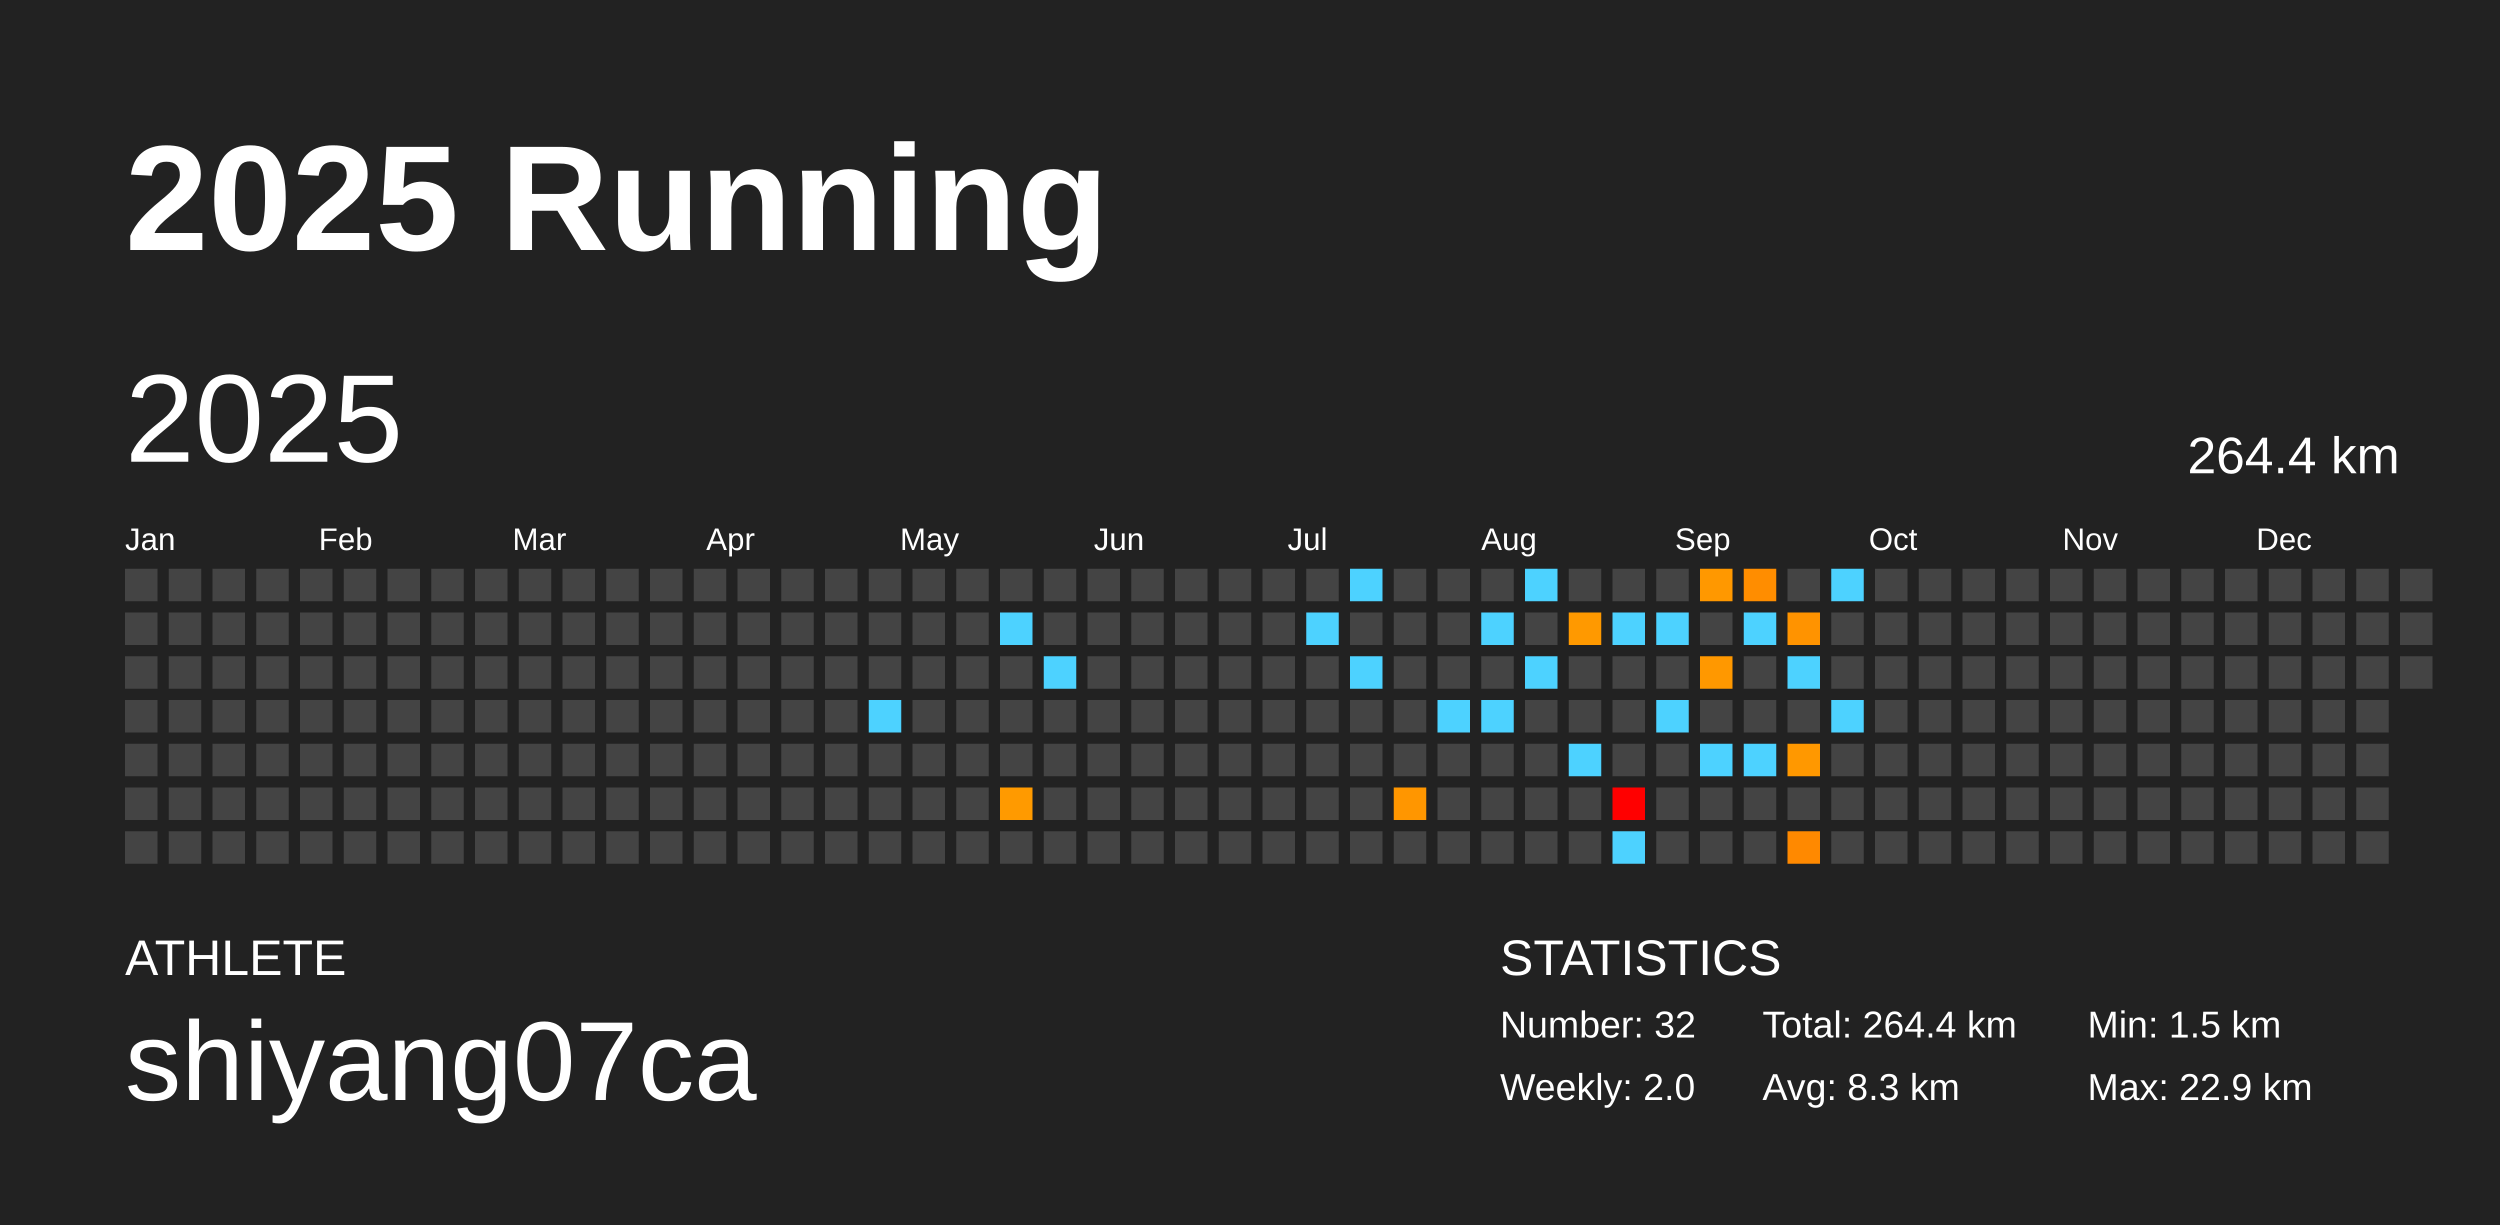
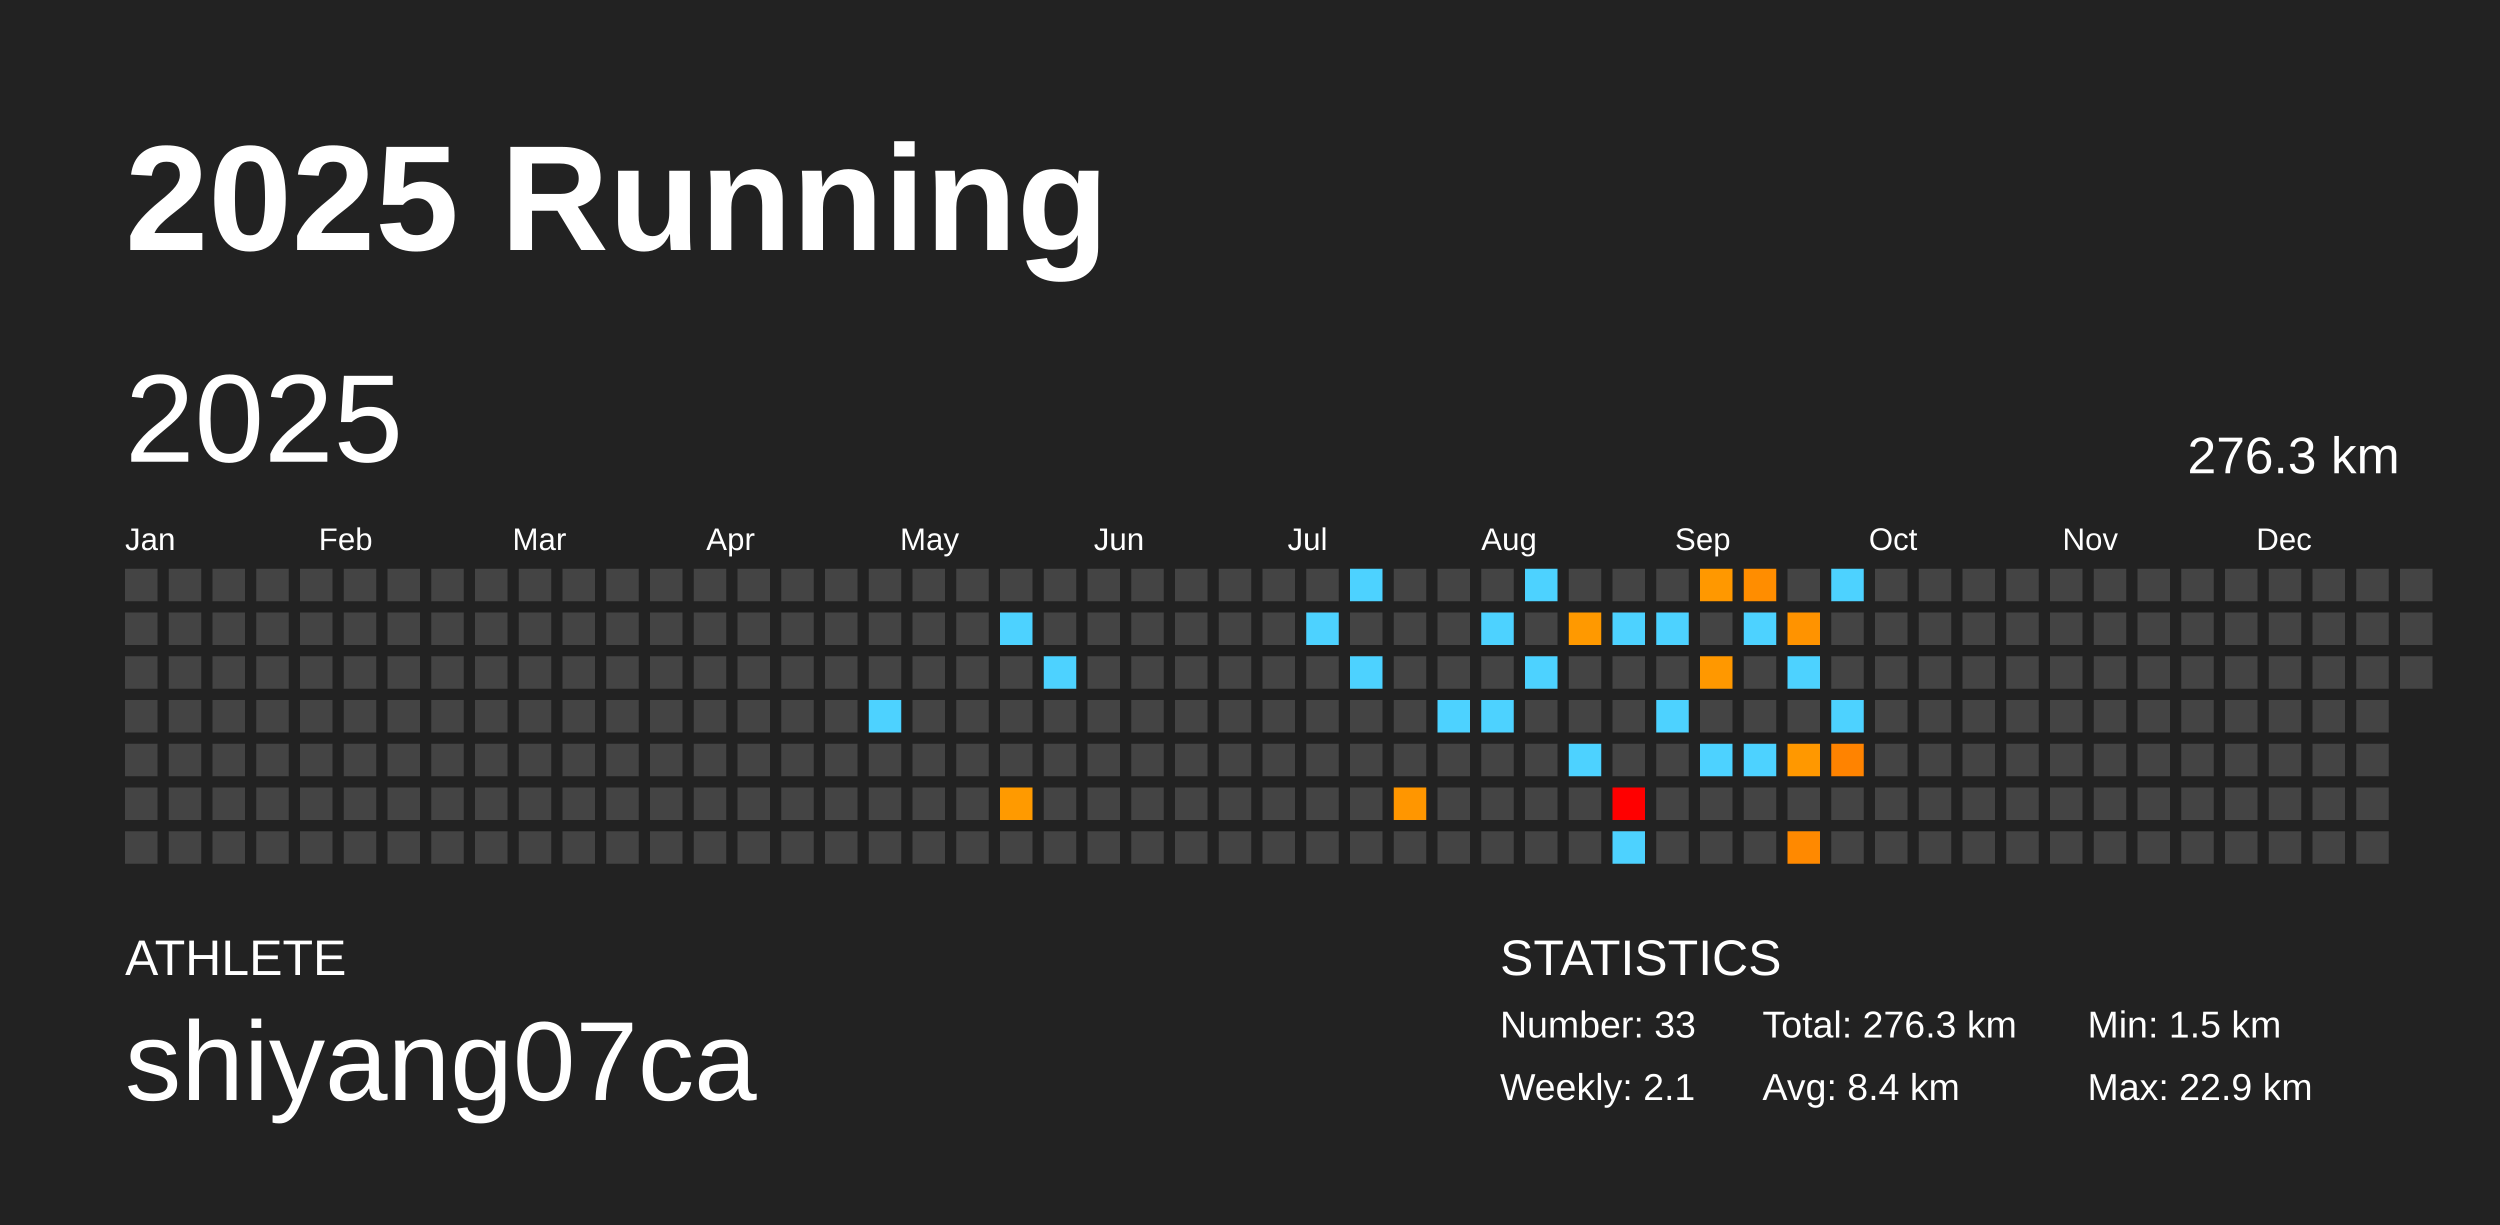
<svg xmlns="http://www.w3.org/2000/svg" baseProfile="full" height="98mm" version="1.1" viewBox="0,0,200,98" width="200mm">
  <defs />
  <rect fill="#222222" height="98" width="200" x="0" y="0" />
  <text fill="#FFFFFF" style="font-size:12px; font-family:Arial; font-weight:bold;" x="10" y="20">2025 Running</text>
  <text fill="#FFFFFF" style="font-size:4px; font-family:Arial" x="10" y="78">ATHLETE</text>
  <text fill="#FFFFFF" style="font-size:9px; font-family:Arial" x="10" y="88">shiyang07ca</text>
  <text fill="#FFFFFF" style="font-size:4px; font-family:Arial" x="120" y="78">STATISTICS</text>
-   <text fill="#FFFFFF" style="font-size:3px; font-family:Arial" x="120" y="83">Number: 32</text>
-   <text fill="#FFFFFF" style="font-size:3px; font-family:Arial" x="120" y="88">Weekly: 2.0</text>
-   <text fill="#FFFFFF" style="font-size:3px; font-family:Arial" x="141" y="83">Total: 264.4 km</text>
-   <text fill="#FFFFFF" style="font-size:3px; font-family:Arial" x="141" y="88">Avg: 8.3 km</text>
+   <text fill="#FFFFFF" style="font-size:3px; font-family:Arial" x="120" y="83">Number: 33</text>
+   <text fill="#FFFFFF" style="font-size:3px; font-family:Arial" x="120" y="88">Weekly: 2.1</text>
+   <text fill="#FFFFFF" style="font-size:3px; font-family:Arial" x="141" y="83">Total: 276.3 km</text>
+   <text fill="#FFFFFF" style="font-size:3px; font-family:Arial" x="141" y="88">Avg: 8.4 km</text>
  <text fill="#FFFFFF" style="font-size:3px; font-family:Arial" x="167" y="83">Min: 1.5 km</text>
  <text fill="#FFFFFF" style="font-size:3px; font-family:Arial" x="167" y="88">Max: 22.9 km</text>
  <text dominant-baseline="hanging" fill="#FFFFFF" style="font-size:10.0px; font-family:Arial;" x="10" y="30">2025</text>
-   <text dominant-baseline="hanging" fill="#FFFFFF" style="font-size:4.125px; font-family:Arial;" x="175" y="35">264.4 km</text>
+   <text dominant-baseline="hanging" fill="#FFFFFF" style="font-size:4.125px; font-family:Arial;" x="175" y="35">276.3 km</text>
  <text fill="#FFFFFF" style="font-size:2.5px; font-family:Arial" x="10.0" y="44">Jan</text>
  <text fill="#FFFFFF" style="font-size:2.5px; font-family:Arial" x="25.5" y="44">Feb</text>
  <text fill="#FFFFFF" style="font-size:2.5px; font-family:Arial" x="41.0" y="44">Mar</text>
  <text fill="#FFFFFF" style="font-size:2.5px; font-family:Arial" x="56.5" y="44">Apr</text>
  <text fill="#FFFFFF" style="font-size:2.5px; font-family:Arial" x="72.0" y="44">May</text>
  <text fill="#FFFFFF" style="font-size:2.5px; font-family:Arial" x="87.5" y="44">Jun</text>
  <text fill="#FFFFFF" style="font-size:2.5px; font-family:Arial" x="103.0" y="44">Jul</text>
  <text fill="#FFFFFF" style="font-size:2.5px; font-family:Arial" x="118.5" y="44">Aug</text>
  <text fill="#FFFFFF" style="font-size:2.5px; font-family:Arial" x="134.0" y="44">Sep</text>
  <text fill="#FFFFFF" style="font-size:2.5px; font-family:Arial" x="149.5" y="44">Oct</text>
  <text fill="#FFFFFF" style="font-size:2.5px; font-family:Arial" x="165.0" y="44">Nov</text>
  <text fill="#FFFFFF" style="font-size:2.5px; font-family:Arial" x="180.5" y="44">Dec</text>
  <rect fill="#444444" height="2.6" width="2.6" x="10.0" y="45.5" />
  <rect fill="#444444" height="2.6" width="2.6" x="10.0" y="49.0" />
  <rect fill="#444444" height="2.6" width="2.6" x="10.0" y="52.5" />
  <rect fill="#444444" height="2.6" width="2.6" x="10.0" y="56.0" />
  <rect fill="#444444" height="2.6" width="2.6" x="10.0" y="59.5" />
  <rect fill="#444444" height="2.6" width="2.6" x="10.0" y="63.0" />
  <rect fill="#444444" height="2.6" width="2.6" x="10.0" y="66.5" />
  <rect fill="#444444" height="2.6" width="2.6" x="13.5" y="45.5" />
  <rect fill="#444444" height="2.6" width="2.6" x="13.5" y="49.0" />
  <rect fill="#444444" height="2.6" width="2.6" x="13.5" y="52.5" />
  <rect fill="#444444" height="2.6" width="2.6" x="13.5" y="56.0" />
  <rect fill="#444444" height="2.6" width="2.6" x="13.5" y="59.5" />
  <rect fill="#444444" height="2.6" width="2.6" x="13.5" y="63.0" />
  <rect fill="#444444" height="2.6" width="2.6" x="13.5" y="66.5" />
  <rect fill="#444444" height="2.6" width="2.6" x="17.0" y="45.5" />
  <rect fill="#444444" height="2.6" width="2.6" x="17.0" y="49.0" />
  <rect fill="#444444" height="2.6" width="2.6" x="17.0" y="52.5" />
  <rect fill="#444444" height="2.6" width="2.6" x="17.0" y="56.0" />
  <rect fill="#444444" height="2.6" width="2.6" x="17.0" y="59.5" />
  <rect fill="#444444" height="2.6" width="2.6" x="17.0" y="63.0" />
  <rect fill="#444444" height="2.6" width="2.6" x="17.0" y="66.5" />
  <rect fill="#444444" height="2.6" width="2.6" x="20.5" y="45.5" />
  <rect fill="#444444" height="2.6" width="2.6" x="20.5" y="49.0" />
  <rect fill="#444444" height="2.6" width="2.6" x="20.5" y="52.5" />
  <rect fill="#444444" height="2.6" width="2.6" x="20.5" y="56.0" />
  <rect fill="#444444" height="2.6" width="2.6" x="20.5" y="59.5" />
  <rect fill="#444444" height="2.6" width="2.6" x="20.5" y="63.0" />
  <rect fill="#444444" height="2.6" width="2.6" x="20.5" y="66.5" />
  <rect fill="#444444" height="2.6" width="2.6" x="24.0" y="45.5" />
  <rect fill="#444444" height="2.6" width="2.6" x="24.0" y="49.0" />
  <rect fill="#444444" height="2.6" width="2.6" x="24.0" y="52.5" />
  <rect fill="#444444" height="2.6" width="2.6" x="24.0" y="56.0" />
  <rect fill="#444444" height="2.6" width="2.6" x="24.0" y="59.5" />
  <rect fill="#444444" height="2.6" width="2.6" x="24.0" y="63.0" />
  <rect fill="#444444" height="2.6" width="2.6" x="24.0" y="66.5" />
  <rect fill="#444444" height="2.6" width="2.6" x="27.5" y="45.5" />
  <rect fill="#444444" height="2.6" width="2.6" x="27.5" y="49.0" />
  <rect fill="#444444" height="2.6" width="2.6" x="27.5" y="52.5" />
  <rect fill="#444444" height="2.6" width="2.6" x="27.5" y="56.0" />
  <rect fill="#444444" height="2.6" width="2.6" x="27.5" y="59.5" />
  <rect fill="#444444" height="2.6" width="2.6" x="27.5" y="63.0" />
  <rect fill="#444444" height="2.6" width="2.6" x="27.5" y="66.5" />
  <rect fill="#444444" height="2.6" width="2.6" x="31.0" y="45.5" />
  <rect fill="#444444" height="2.6" width="2.6" x="31.0" y="49.0" />
  <rect fill="#444444" height="2.6" width="2.6" x="31.0" y="52.5" />
  <rect fill="#444444" height="2.6" width="2.6" x="31.0" y="56.0" />
  <rect fill="#444444" height="2.6" width="2.6" x="31.0" y="59.5" />
  <rect fill="#444444" height="2.6" width="2.6" x="31.0" y="63.0" />
  <rect fill="#444444" height="2.6" width="2.6" x="31.0" y="66.5" />
  <rect fill="#444444" height="2.6" width="2.6" x="34.5" y="45.5" />
  <rect fill="#444444" height="2.6" width="2.6" x="34.5" y="49.0" />
  <rect fill="#444444" height="2.6" width="2.6" x="34.5" y="52.5" />
  <rect fill="#444444" height="2.6" width="2.6" x="34.5" y="56.0" />
  <rect fill="#444444" height="2.6" width="2.6" x="34.5" y="59.5" />
  <rect fill="#444444" height="2.6" width="2.6" x="34.5" y="63.0" />
  <rect fill="#444444" height="2.6" width="2.6" x="34.5" y="66.5" />
  <rect fill="#444444" height="2.6" width="2.6" x="38.0" y="45.5" />
  <rect fill="#444444" height="2.6" width="2.6" x="38.0" y="49.0" />
  <rect fill="#444444" height="2.6" width="2.6" x="38.0" y="52.5" />
  <rect fill="#444444" height="2.6" width="2.6" x="38.0" y="56.0" />
  <rect fill="#444444" height="2.6" width="2.6" x="38.0" y="59.5" />
  <rect fill="#444444" height="2.6" width="2.6" x="38.0" y="63.0" />
  <rect fill="#444444" height="2.6" width="2.6" x="38.0" y="66.5" />
  <rect fill="#444444" height="2.6" width="2.6" x="41.5" y="45.5" />
  <rect fill="#444444" height="2.6" width="2.6" x="41.5" y="49.0" />
  <rect fill="#444444" height="2.6" width="2.6" x="41.5" y="52.5" />
  <rect fill="#444444" height="2.6" width="2.6" x="41.5" y="56.0" />
  <rect fill="#444444" height="2.6" width="2.6" x="41.5" y="59.5" />
  <rect fill="#444444" height="2.6" width="2.6" x="41.5" y="63.0" />
  <rect fill="#444444" height="2.6" width="2.6" x="41.5" y="66.5" />
  <rect fill="#444444" height="2.6" width="2.6" x="45.0" y="45.5" />
  <rect fill="#444444" height="2.6" width="2.6" x="45.0" y="49.0" />
  <rect fill="#444444" height="2.6" width="2.6" x="45.0" y="52.5" />
  <rect fill="#444444" height="2.6" width="2.6" x="45.0" y="56.0" />
  <rect fill="#444444" height="2.6" width="2.6" x="45.0" y="59.5" />
  <rect fill="#444444" height="2.6" width="2.6" x="45.0" y="63.0" />
  <rect fill="#444444" height="2.6" width="2.6" x="45.0" y="66.5" />
  <rect fill="#444444" height="2.6" width="2.6" x="48.5" y="45.5" />
  <rect fill="#444444" height="2.6" width="2.6" x="48.5" y="49.0" />
  <rect fill="#444444" height="2.6" width="2.6" x="48.5" y="52.5" />
  <rect fill="#444444" height="2.6" width="2.6" x="48.5" y="56.0" />
  <rect fill="#444444" height="2.6" width="2.6" x="48.5" y="59.5" />
  <rect fill="#444444" height="2.6" width="2.6" x="48.5" y="63.0" />
  <rect fill="#444444" height="2.6" width="2.6" x="48.5" y="66.5" />
  <rect fill="#444444" height="2.6" width="2.6" x="52.0" y="45.5" />
  <rect fill="#444444" height="2.6" width="2.6" x="52.0" y="49.0" />
  <rect fill="#444444" height="2.6" width="2.6" x="52.0" y="52.5" />
  <rect fill="#444444" height="2.6" width="2.6" x="52.0" y="56.0" />
  <rect fill="#444444" height="2.6" width="2.6" x="52.0" y="59.5" />
  <rect fill="#444444" height="2.6" width="2.6" x="52.0" y="63.0" />
  <rect fill="#444444" height="2.6" width="2.6" x="52.0" y="66.5" />
  <rect fill="#444444" height="2.6" width="2.6" x="55.5" y="45.5" />
  <rect fill="#444444" height="2.6" width="2.6" x="55.5" y="49.0" />
  <rect fill="#444444" height="2.6" width="2.6" x="55.5" y="52.5" />
  <rect fill="#444444" height="2.6" width="2.6" x="55.5" y="56.0" />
  <rect fill="#444444" height="2.6" width="2.6" x="55.5" y="59.5" />
  <rect fill="#444444" height="2.6" width="2.6" x="55.5" y="63.0" />
  <rect fill="#444444" height="2.6" width="2.6" x="55.5" y="66.5" />
  <rect fill="#444444" height="2.6" width="2.6" x="59.0" y="45.5" />
  <rect fill="#444444" height="2.6" width="2.6" x="59.0" y="49.0" />
  <rect fill="#444444" height="2.6" width="2.6" x="59.0" y="52.5" />
  <rect fill="#444444" height="2.6" width="2.6" x="59.0" y="56.0" />
  <rect fill="#444444" height="2.6" width="2.6" x="59.0" y="59.5" />
  <rect fill="#444444" height="2.6" width="2.6" x="59.0" y="63.0" />
  <rect fill="#444444" height="2.6" width="2.6" x="59.0" y="66.5" />
  <rect fill="#444444" height="2.6" width="2.6" x="62.5" y="45.5" />
  <rect fill="#444444" height="2.6" width="2.6" x="62.5" y="49.0" />
  <rect fill="#444444" height="2.6" width="2.6" x="62.5" y="52.5" />
  <rect fill="#444444" height="2.6" width="2.6" x="62.5" y="56.0" />
  <rect fill="#444444" height="2.6" width="2.6" x="62.5" y="59.5" />
  <rect fill="#444444" height="2.6" width="2.6" x="62.5" y="63.0" />
  <rect fill="#444444" height="2.6" width="2.6" x="62.5" y="66.5" />
  <rect fill="#444444" height="2.6" width="2.6" x="66.0" y="45.5" />
  <rect fill="#444444" height="2.6" width="2.6" x="66.0" y="49.0" />
  <rect fill="#444444" height="2.6" width="2.6" x="66.0" y="52.5" />
  <rect fill="#444444" height="2.6" width="2.6" x="66.0" y="56.0" />
  <rect fill="#444444" height="2.6" width="2.6" x="66.0" y="59.5" />
  <rect fill="#444444" height="2.6" width="2.6" x="66.0" y="63.0" />
  <rect fill="#444444" height="2.6" width="2.6" x="66.0" y="66.5" />
  <rect fill="#444444" height="2.6" width="2.6" x="69.5" y="45.5" />
  <rect fill="#444444" height="2.6" width="2.6" x="69.5" y="49.0" />
  <rect fill="#444444" height="2.6" width="2.6" x="69.5" y="52.5" />
  <rect fill="#4dd2ff" height="2.6" width="2.6" x="69.5" y="56.0" />
  <rect fill="#444444" height="2.6" width="2.6" x="69.5" y="59.5" />
  <rect fill="#444444" height="2.6" width="2.6" x="69.5" y="63.0" />
  <rect fill="#444444" height="2.6" width="2.6" x="69.5" y="66.5" />
  <rect fill="#444444" height="2.6" width="2.6" x="73.0" y="45.5" />
  <rect fill="#444444" height="2.6" width="2.6" x="73.0" y="49.0" />
  <rect fill="#444444" height="2.6" width="2.6" x="73.0" y="52.5" />
  <rect fill="#444444" height="2.6" width="2.6" x="73.0" y="56.0" />
  <rect fill="#444444" height="2.6" width="2.6" x="73.0" y="59.5" />
  <rect fill="#444444" height="2.6" width="2.6" x="73.0" y="63.0" />
  <rect fill="#444444" height="2.6" width="2.6" x="73.0" y="66.5" />
  <rect fill="#444444" height="2.6" width="2.6" x="76.5" y="45.5" />
  <rect fill="#444444" height="2.6" width="2.6" x="76.5" y="49.0" />
  <rect fill="#444444" height="2.6" width="2.6" x="76.5" y="52.5" />
  <rect fill="#444444" height="2.6" width="2.6" x="76.5" y="56.0" />
  <rect fill="#444444" height="2.6" width="2.6" x="76.5" y="59.5" />
  <rect fill="#444444" height="2.6" width="2.6" x="76.5" y="63.0" />
  <rect fill="#444444" height="2.6" width="2.6" x="76.5" y="66.5" />
  <rect fill="#444444" height="2.6" width="2.6" x="80.0" y="45.5" />
  <rect fill="#4dd2ff" height="2.6" width="2.6" x="80.0" y="49.0" />
  <rect fill="#444444" height="2.6" width="2.6" x="80.0" y="52.5" />
  <rect fill="#444444" height="2.6" width="2.6" x="80.0" y="56.0" />
  <rect fill="#444444" height="2.6" width="2.6" x="80.0" y="59.5" />
  <rect fill="#ff9a00" height="2.6" width="2.6" x="80.0" y="63.0" />
  <rect fill="#444444" height="2.6" width="2.6" x="80.0" y="66.5" />
  <rect fill="#444444" height="2.6" width="2.6" x="83.5" y="45.5" />
  <rect fill="#444444" height="2.6" width="2.6" x="83.5" y="49.0" />
  <rect fill="#4dd2ff" height="2.6" width="2.6" x="83.5" y="52.5" />
  <rect fill="#444444" height="2.6" width="2.6" x="83.5" y="56.0" />
  <rect fill="#444444" height="2.6" width="2.6" x="83.5" y="59.5" />
  <rect fill="#444444" height="2.6" width="2.6" x="83.5" y="63.0" />
  <rect fill="#444444" height="2.6" width="2.6" x="83.5" y="66.5" />
  <rect fill="#444444" height="2.6" width="2.6" x="87.0" y="45.5" />
  <rect fill="#444444" height="2.6" width="2.6" x="87.0" y="49.0" />
  <rect fill="#444444" height="2.6" width="2.6" x="87.0" y="52.5" />
  <rect fill="#444444" height="2.6" width="2.6" x="87.0" y="56.0" />
  <rect fill="#444444" height="2.6" width="2.6" x="87.0" y="59.5" />
  <rect fill="#444444" height="2.6" width="2.6" x="87.0" y="63.0" />
  <rect fill="#444444" height="2.6" width="2.6" x="87.0" y="66.5" />
  <rect fill="#444444" height="2.6" width="2.6" x="90.5" y="45.5" />
  <rect fill="#444444" height="2.6" width="2.6" x="90.5" y="49.0" />
  <rect fill="#444444" height="2.6" width="2.6" x="90.5" y="52.5" />
  <rect fill="#444444" height="2.6" width="2.6" x="90.5" y="56.0" />
  <rect fill="#444444" height="2.6" width="2.6" x="90.5" y="59.5" />
  <rect fill="#444444" height="2.6" width="2.6" x="90.5" y="63.0" />
  <rect fill="#444444" height="2.6" width="2.6" x="90.5" y="66.5" />
  <rect fill="#444444" height="2.6" width="2.6" x="94.0" y="45.5" />
  <rect fill="#444444" height="2.6" width="2.6" x="94.0" y="49.0" />
  <rect fill="#444444" height="2.6" width="2.6" x="94.0" y="52.5" />
  <rect fill="#444444" height="2.6" width="2.6" x="94.0" y="56.0" />
  <rect fill="#444444" height="2.6" width="2.6" x="94.0" y="59.5" />
  <rect fill="#444444" height="2.6" width="2.6" x="94.0" y="63.0" />
  <rect fill="#444444" height="2.6" width="2.6" x="94.0" y="66.5" />
  <rect fill="#444444" height="2.6" width="2.6" x="97.5" y="45.5" />
  <rect fill="#444444" height="2.6" width="2.6" x="97.5" y="49.0" />
  <rect fill="#444444" height="2.6" width="2.6" x="97.5" y="52.5" />
  <rect fill="#444444" height="2.6" width="2.6" x="97.5" y="56.0" />
  <rect fill="#444444" height="2.6" width="2.6" x="97.5" y="59.5" />
  <rect fill="#444444" height="2.6" width="2.6" x="97.5" y="63.0" />
  <rect fill="#444444" height="2.6" width="2.6" x="97.5" y="66.5" />
  <rect fill="#444444" height="2.6" width="2.6" x="101.0" y="45.5" />
  <rect fill="#444444" height="2.6" width="2.6" x="101.0" y="49.0" />
  <rect fill="#444444" height="2.6" width="2.6" x="101.0" y="52.5" />
  <rect fill="#444444" height="2.6" width="2.6" x="101.0" y="56.0" />
  <rect fill="#444444" height="2.6" width="2.6" x="101.0" y="59.5" />
  <rect fill="#444444" height="2.6" width="2.6" x="101.0" y="63.0" />
  <rect fill="#444444" height="2.6" width="2.6" x="101.0" y="66.5" />
  <rect fill="#444444" height="2.6" width="2.6" x="104.5" y="45.5" />
  <rect fill="#4dd2ff" height="2.6" width="2.6" x="104.5" y="49.0" />
  <rect fill="#444444" height="2.6" width="2.6" x="104.5" y="52.5" />
  <rect fill="#444444" height="2.6" width="2.6" x="104.5" y="56.0" />
  <rect fill="#444444" height="2.6" width="2.6" x="104.5" y="59.5" />
  <rect fill="#444444" height="2.6" width="2.6" x="104.5" y="63.0" />
  <rect fill="#444444" height="2.6" width="2.6" x="104.5" y="66.5" />
  <rect fill="#4dd2ff" height="2.6" width="2.6" x="108.0" y="45.5" />
  <rect fill="#444444" height="2.6" width="2.6" x="108.0" y="49.0" />
  <rect fill="#4dd2ff" height="2.6" width="2.6" x="108.0" y="52.5" />
  <rect fill="#444444" height="2.6" width="2.6" x="108.0" y="56.0" />
  <rect fill="#444444" height="2.6" width="2.6" x="108.0" y="59.5" />
  <rect fill="#444444" height="2.6" width="2.6" x="108.0" y="63.0" />
  <rect fill="#444444" height="2.6" width="2.6" x="108.0" y="66.5" />
  <rect fill="#444444" height="2.6" width="2.6" x="111.5" y="45.5" />
  <rect fill="#444444" height="2.6" width="2.6" x="111.5" y="49.0" />
  <rect fill="#444444" height="2.6" width="2.6" x="111.5" y="52.5" />
  <rect fill="#444444" height="2.6" width="2.6" x="111.5" y="56.0" />
  <rect fill="#444444" height="2.6" width="2.6" x="111.5" y="59.5" />
  <rect fill="#ff9600" height="2.6" width="2.6" x="111.5" y="63.0" />
  <rect fill="#444444" height="2.6" width="2.6" x="111.5" y="66.5" />
  <rect fill="#444444" height="2.6" width="2.6" x="115.0" y="45.5" />
  <rect fill="#444444" height="2.6" width="2.6" x="115.0" y="49.0" />
  <rect fill="#444444" height="2.6" width="2.6" x="115.0" y="52.5" />
  <rect fill="#4dd2ff" height="2.6" width="2.6" x="115.0" y="56.0" />
  <rect fill="#444444" height="2.6" width="2.6" x="115.0" y="59.5" />
  <rect fill="#444444" height="2.6" width="2.6" x="115.0" y="63.0" />
  <rect fill="#444444" height="2.6" width="2.6" x="115.0" y="66.5" />
  <rect fill="#444444" height="2.6" width="2.6" x="118.5" y="45.5" />
  <rect fill="#4dd2ff" height="2.6" width="2.6" x="118.5" y="49.0" />
  <rect fill="#444444" height="2.6" width="2.6" x="118.5" y="52.5" />
  <rect fill="#4dd2ff" height="2.6" width="2.6" x="118.5" y="56.0" />
  <rect fill="#444444" height="2.6" width="2.6" x="118.5" y="59.5" />
  <rect fill="#444444" height="2.6" width="2.6" x="118.5" y="63.0" />
  <rect fill="#444444" height="2.6" width="2.6" x="118.5" y="66.5" />
  <rect fill="#4dd2ff" height="2.6" width="2.6" x="122.0" y="45.5" />
  <rect fill="#444444" height="2.6" width="2.6" x="122.0" y="49.0" />
  <rect fill="#4dd2ff" height="2.6" width="2.6" x="122.0" y="52.5" />
  <rect fill="#444444" height="2.6" width="2.6" x="122.0" y="56.0" />
  <rect fill="#444444" height="2.6" width="2.6" x="122.0" y="59.5" />
  <rect fill="#444444" height="2.6" width="2.6" x="122.0" y="63.0" />
  <rect fill="#444444" height="2.6" width="2.6" x="122.0" y="66.5" />
  <rect fill="#444444" height="2.6" width="2.6" x="125.5" y="45.5" />
  <rect fill="#ff9900" height="2.6" width="2.6" x="125.5" y="49.0" />
  <rect fill="#444444" height="2.6" width="2.6" x="125.5" y="52.5" />
  <rect fill="#444444" height="2.6" width="2.6" x="125.5" y="56.0" />
  <rect fill="#4dd2ff" height="2.6" width="2.6" x="125.5" y="59.5" />
  <rect fill="#444444" height="2.6" width="2.6" x="125.5" y="63.0" />
  <rect fill="#444444" height="2.6" width="2.6" x="125.5" y="66.5" />
  <rect fill="#444444" height="2.6" width="2.6" x="129.0" y="45.5" />
  <rect fill="#4dd2ff" height="2.6" width="2.6" x="129.0" y="49.0" />
  <rect fill="#444444" height="2.6" width="2.6" x="129.0" y="52.5" />
  <rect fill="#444444" height="2.6" width="2.6" x="129.0" y="56.0" />
  <rect fill="#444444" height="2.6" width="2.6" x="129.0" y="59.5" />
  <rect fill="red" height="2.6" width="2.6" x="129.0" y="63.0" />
  <rect fill="#4dd2ff" height="2.6" width="2.6" x="129.0" y="66.5" />
  <rect fill="#444444" height="2.6" width="2.6" x="132.5" y="45.5" />
  <rect fill="#4dd2ff" height="2.6" width="2.6" x="132.5" y="49.0" />
  <rect fill="#444444" height="2.6" width="2.6" x="132.5" y="52.5" />
  <rect fill="#4dd2ff" height="2.6" width="2.6" x="132.5" y="56.0" />
  <rect fill="#444444" height="2.6" width="2.6" x="132.5" y="59.5" />
  <rect fill="#444444" height="2.6" width="2.6" x="132.5" y="63.0" />
  <rect fill="#444444" height="2.6" width="2.6" x="132.5" y="66.5" />
  <rect fill="#ff9800" height="2.6" width="2.6" x="136.0" y="45.5" />
  <rect fill="#444444" height="2.6" width="2.6" x="136.0" y="49.0" />
  <rect fill="#ff9800" height="2.6" width="2.6" x="136.0" y="52.5" />
  <rect fill="#444444" height="2.6" width="2.6" x="136.0" y="56.0" />
  <rect fill="#4dd2ff" height="2.6" width="2.6" x="136.0" y="59.5" />
  <rect fill="#444444" height="2.6" width="2.6" x="136.0" y="63.0" />
  <rect fill="#444444" height="2.6" width="2.6" x="136.0" y="66.5" />
  <rect fill="#ff8d00" height="2.6" width="2.6" x="139.5" y="45.5" />
  <rect fill="#4dd2ff" height="2.6" width="2.6" x="139.5" y="49.0" />
  <rect fill="#444444" height="2.6" width="2.6" x="139.5" y="52.5" />
  <rect fill="#444444" height="2.6" width="2.6" x="139.5" y="56.0" />
  <rect fill="#4dd2ff" height="2.6" width="2.6" x="139.5" y="59.5" />
  <rect fill="#444444" height="2.6" width="2.6" x="139.5" y="63.0" />
  <rect fill="#444444" height="2.6" width="2.6" x="139.5" y="66.5" />
  <rect fill="#444444" height="2.6" width="2.6" x="143.0" y="45.5" />
  <rect fill="#ff9300" height="2.6" width="2.6" x="143.0" y="49.0" />
  <rect fill="#4dd2ff" height="2.6" width="2.6" x="143.0" y="52.5" />
  <rect fill="#444444" height="2.6" width="2.6" x="143.0" y="56.0" />
  <rect fill="#ff9800" height="2.6" width="2.6" x="143.0" y="59.5" />
  <rect fill="#444444" height="2.6" width="2.6" x="143.0" y="63.0" />
  <rect fill="#ff8900" height="2.6" width="2.6" x="143.0" y="66.5" />
  <rect fill="#4dd2ff" height="2.6" width="2.6" x="146.5" y="45.5" />
  <rect fill="#444444" height="2.6" width="2.6" x="146.5" y="49.0" />
  <rect fill="#444444" height="2.6" width="2.6" x="146.5" y="52.5" />
  <rect fill="#4dd2ff" height="2.6" width="2.6" x="146.5" y="56.0" />
-   <rect fill="#444444" height="2.6" width="2.6" x="146.5" y="59.5" />
+   <rect fill="#ff8300" height="2.6" width="2.6" x="146.5" y="59.5" />
  <rect fill="#444444" height="2.6" width="2.6" x="146.5" y="63.0" />
  <rect fill="#444444" height="2.6" width="2.6" x="146.5" y="66.5" />
  <rect fill="#444444" height="2.6" width="2.6" x="150.0" y="45.5" />
  <rect fill="#444444" height="2.6" width="2.6" x="150.0" y="49.0" />
  <rect fill="#444444" height="2.6" width="2.6" x="150.0" y="52.5" />
  <rect fill="#444444" height="2.6" width="2.6" x="150.0" y="56.0" />
  <rect fill="#444444" height="2.6" width="2.6" x="150.0" y="59.5" />
  <rect fill="#444444" height="2.6" width="2.6" x="150.0" y="63.0" />
  <rect fill="#444444" height="2.6" width="2.6" x="150.0" y="66.5" />
  <rect fill="#444444" height="2.6" width="2.6" x="153.5" y="45.5" />
  <rect fill="#444444" height="2.6" width="2.6" x="153.5" y="49.0" />
  <rect fill="#444444" height="2.6" width="2.6" x="153.5" y="52.5" />
  <rect fill="#444444" height="2.6" width="2.6" x="153.5" y="56.0" />
  <rect fill="#444444" height="2.6" width="2.6" x="153.5" y="59.5" />
  <rect fill="#444444" height="2.6" width="2.6" x="153.5" y="63.0" />
  <rect fill="#444444" height="2.6" width="2.6" x="153.5" y="66.5" />
  <rect fill="#444444" height="2.6" width="2.6" x="157.0" y="45.5" />
  <rect fill="#444444" height="2.6" width="2.6" x="157.0" y="49.0" />
  <rect fill="#444444" height="2.6" width="2.6" x="157.0" y="52.5" />
  <rect fill="#444444" height="2.6" width="2.6" x="157.0" y="56.0" />
  <rect fill="#444444" height="2.6" width="2.6" x="157.0" y="59.5" />
  <rect fill="#444444" height="2.6" width="2.6" x="157.0" y="63.0" />
  <rect fill="#444444" height="2.6" width="2.6" x="157.0" y="66.5" />
  <rect fill="#444444" height="2.6" width="2.6" x="160.5" y="45.5" />
  <rect fill="#444444" height="2.6" width="2.6" x="160.5" y="49.0" />
  <rect fill="#444444" height="2.6" width="2.6" x="160.5" y="52.5" />
  <rect fill="#444444" height="2.6" width="2.6" x="160.5" y="56.0" />
  <rect fill="#444444" height="2.6" width="2.6" x="160.5" y="59.5" />
  <rect fill="#444444" height="2.6" width="2.6" x="160.5" y="63.0" />
  <rect fill="#444444" height="2.6" width="2.6" x="160.5" y="66.5" />
  <rect fill="#444444" height="2.6" width="2.6" x="164.0" y="45.5" />
  <rect fill="#444444" height="2.6" width="2.6" x="164.0" y="49.0" />
  <rect fill="#444444" height="2.6" width="2.6" x="164.0" y="52.5" />
  <rect fill="#444444" height="2.6" width="2.6" x="164.0" y="56.0" />
  <rect fill="#444444" height="2.6" width="2.6" x="164.0" y="59.5" />
  <rect fill="#444444" height="2.6" width="2.6" x="164.0" y="63.0" />
  <rect fill="#444444" height="2.6" width="2.6" x="164.0" y="66.5" />
  <rect fill="#444444" height="2.6" width="2.6" x="167.5" y="45.5" />
  <rect fill="#444444" height="2.6" width="2.6" x="167.5" y="49.0" />
  <rect fill="#444444" height="2.6" width="2.6" x="167.5" y="52.5" />
  <rect fill="#444444" height="2.6" width="2.6" x="167.5" y="56.0" />
  <rect fill="#444444" height="2.6" width="2.6" x="167.5" y="59.5" />
  <rect fill="#444444" height="2.6" width="2.6" x="167.5" y="63.0" />
  <rect fill="#444444" height="2.6" width="2.6" x="167.5" y="66.5" />
  <rect fill="#444444" height="2.6" width="2.6" x="171.0" y="45.5" />
  <rect fill="#444444" height="2.6" width="2.6" x="171.0" y="49.0" />
  <rect fill="#444444" height="2.6" width="2.6" x="171.0" y="52.5" />
  <rect fill="#444444" height="2.6" width="2.6" x="171.0" y="56.0" />
  <rect fill="#444444" height="2.6" width="2.6" x="171.0" y="59.5" />
  <rect fill="#444444" height="2.6" width="2.6" x="171.0" y="63.0" />
  <rect fill="#444444" height="2.6" width="2.6" x="171.0" y="66.5" />
  <rect fill="#444444" height="2.6" width="2.6" x="174.5" y="45.5" />
  <rect fill="#444444" height="2.6" width="2.6" x="174.5" y="49.0" />
  <rect fill="#444444" height="2.6" width="2.6" x="174.5" y="52.5" />
  <rect fill="#444444" height="2.6" width="2.6" x="174.5" y="56.0" />
  <rect fill="#444444" height="2.6" width="2.6" x="174.5" y="59.5" />
  <rect fill="#444444" height="2.6" width="2.6" x="174.5" y="63.0" />
  <rect fill="#444444" height="2.6" width="2.6" x="174.5" y="66.5" />
  <rect fill="#444444" height="2.6" width="2.6" x="178.0" y="45.5" />
  <rect fill="#444444" height="2.6" width="2.6" x="178.0" y="49.0" />
  <rect fill="#444444" height="2.6" width="2.6" x="178.0" y="52.5" />
  <rect fill="#444444" height="2.6" width="2.6" x="178.0" y="56.0" />
  <rect fill="#444444" height="2.6" width="2.6" x="178.0" y="59.5" />
  <rect fill="#444444" height="2.6" width="2.6" x="178.0" y="63.0" />
  <rect fill="#444444" height="2.6" width="2.6" x="178.0" y="66.5" />
  <rect fill="#444444" height="2.6" width="2.6" x="181.5" y="45.5" />
  <rect fill="#444444" height="2.6" width="2.6" x="181.5" y="49.0" />
  <rect fill="#444444" height="2.6" width="2.6" x="181.5" y="52.5" />
  <rect fill="#444444" height="2.6" width="2.6" x="181.5" y="56.0" />
  <rect fill="#444444" height="2.6" width="2.6" x="181.5" y="59.5" />
  <rect fill="#444444" height="2.6" width="2.6" x="181.5" y="63.0" />
  <rect fill="#444444" height="2.6" width="2.6" x="181.5" y="66.5" />
  <rect fill="#444444" height="2.6" width="2.6" x="185.0" y="45.5" />
  <rect fill="#444444" height="2.6" width="2.6" x="185.0" y="49.0" />
  <rect fill="#444444" height="2.6" width="2.6" x="185.0" y="52.5" />
  <rect fill="#444444" height="2.6" width="2.6" x="185.0" y="56.0" />
  <rect fill="#444444" height="2.6" width="2.6" x="185.0" y="59.5" />
  <rect fill="#444444" height="2.6" width="2.6" x="185.0" y="63.0" />
  <rect fill="#444444" height="2.6" width="2.6" x="185.0" y="66.5" />
  <rect fill="#444444" height="2.6" width="2.6" x="188.5" y="45.5" />
  <rect fill="#444444" height="2.6" width="2.6" x="188.5" y="49.0" />
  <rect fill="#444444" height="2.6" width="2.6" x="188.5" y="52.5" />
  <rect fill="#444444" height="2.6" width="2.6" x="188.5" y="56.0" />
  <rect fill="#444444" height="2.6" width="2.6" x="188.5" y="59.5" />
  <rect fill="#444444" height="2.6" width="2.6" x="188.5" y="63.0" />
  <rect fill="#444444" height="2.6" width="2.6" x="188.5" y="66.5" />
  <rect fill="#444444" height="2.6" width="2.6" x="192.0" y="45.5" />
  <rect fill="#444444" height="2.6" width="2.6" x="192.0" y="49.0" />
  <rect fill="#444444" height="2.6" width="2.6" x="192.0" y="52.5" />
</svg>
